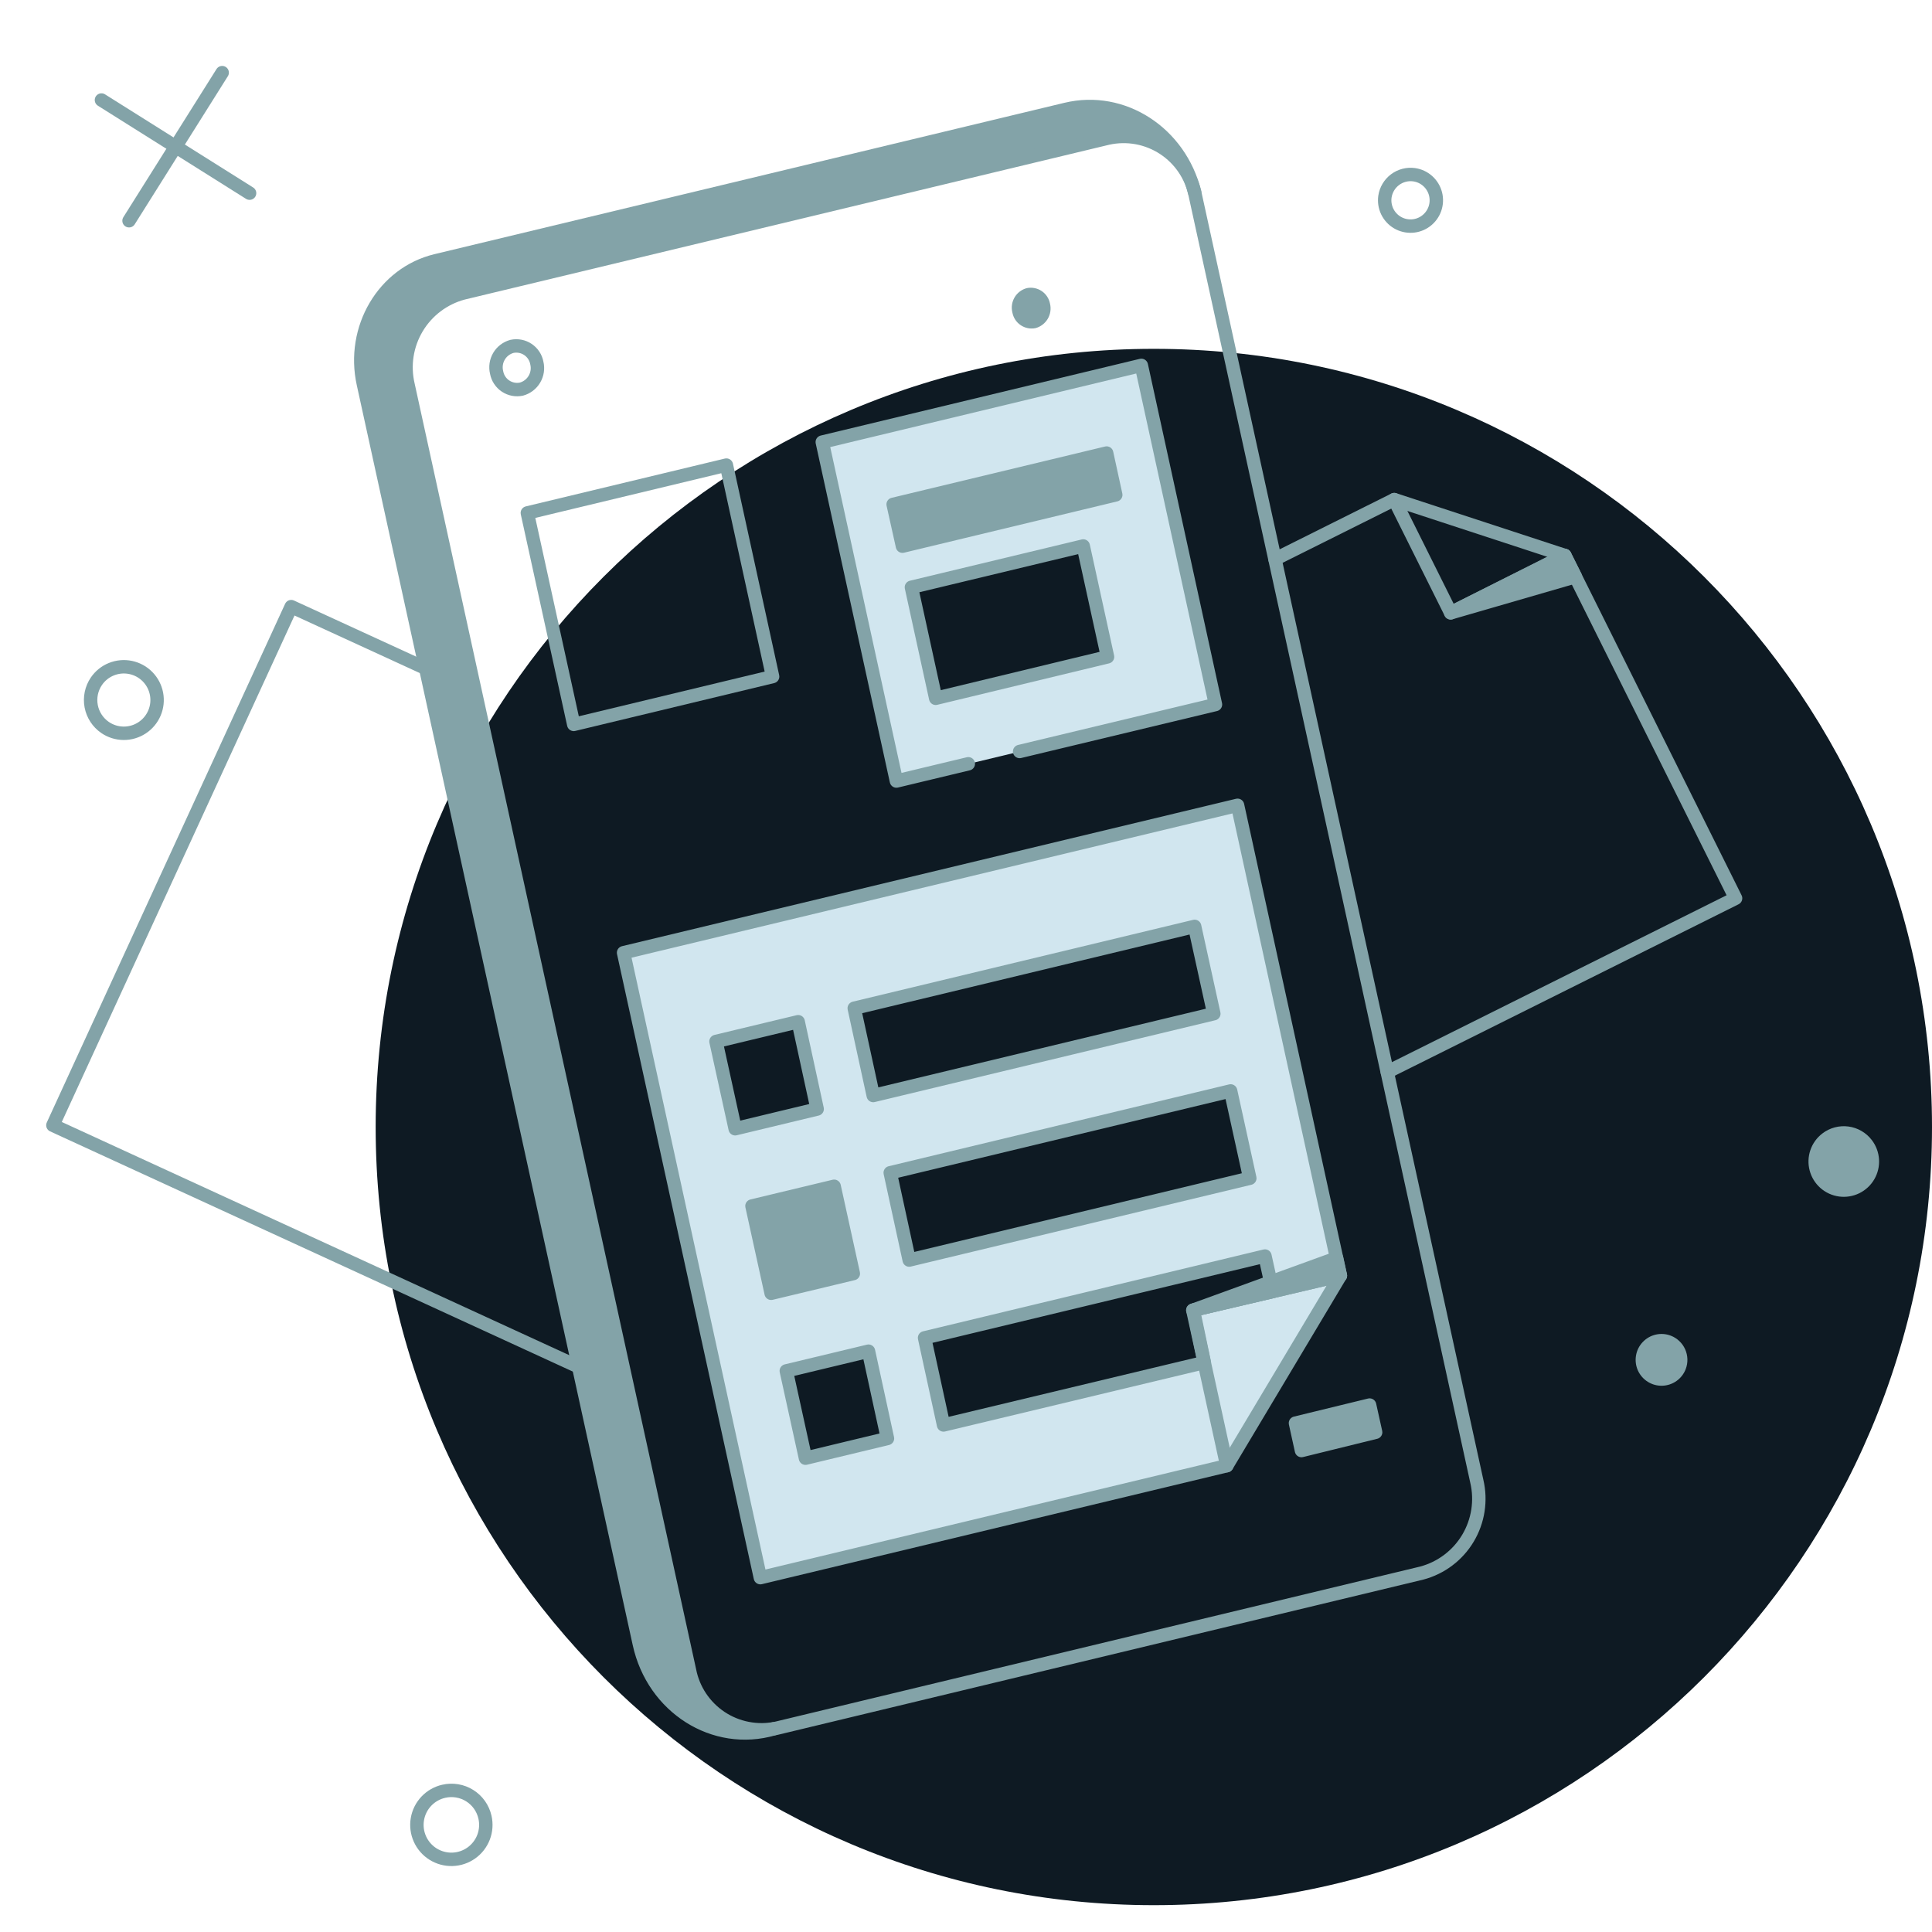
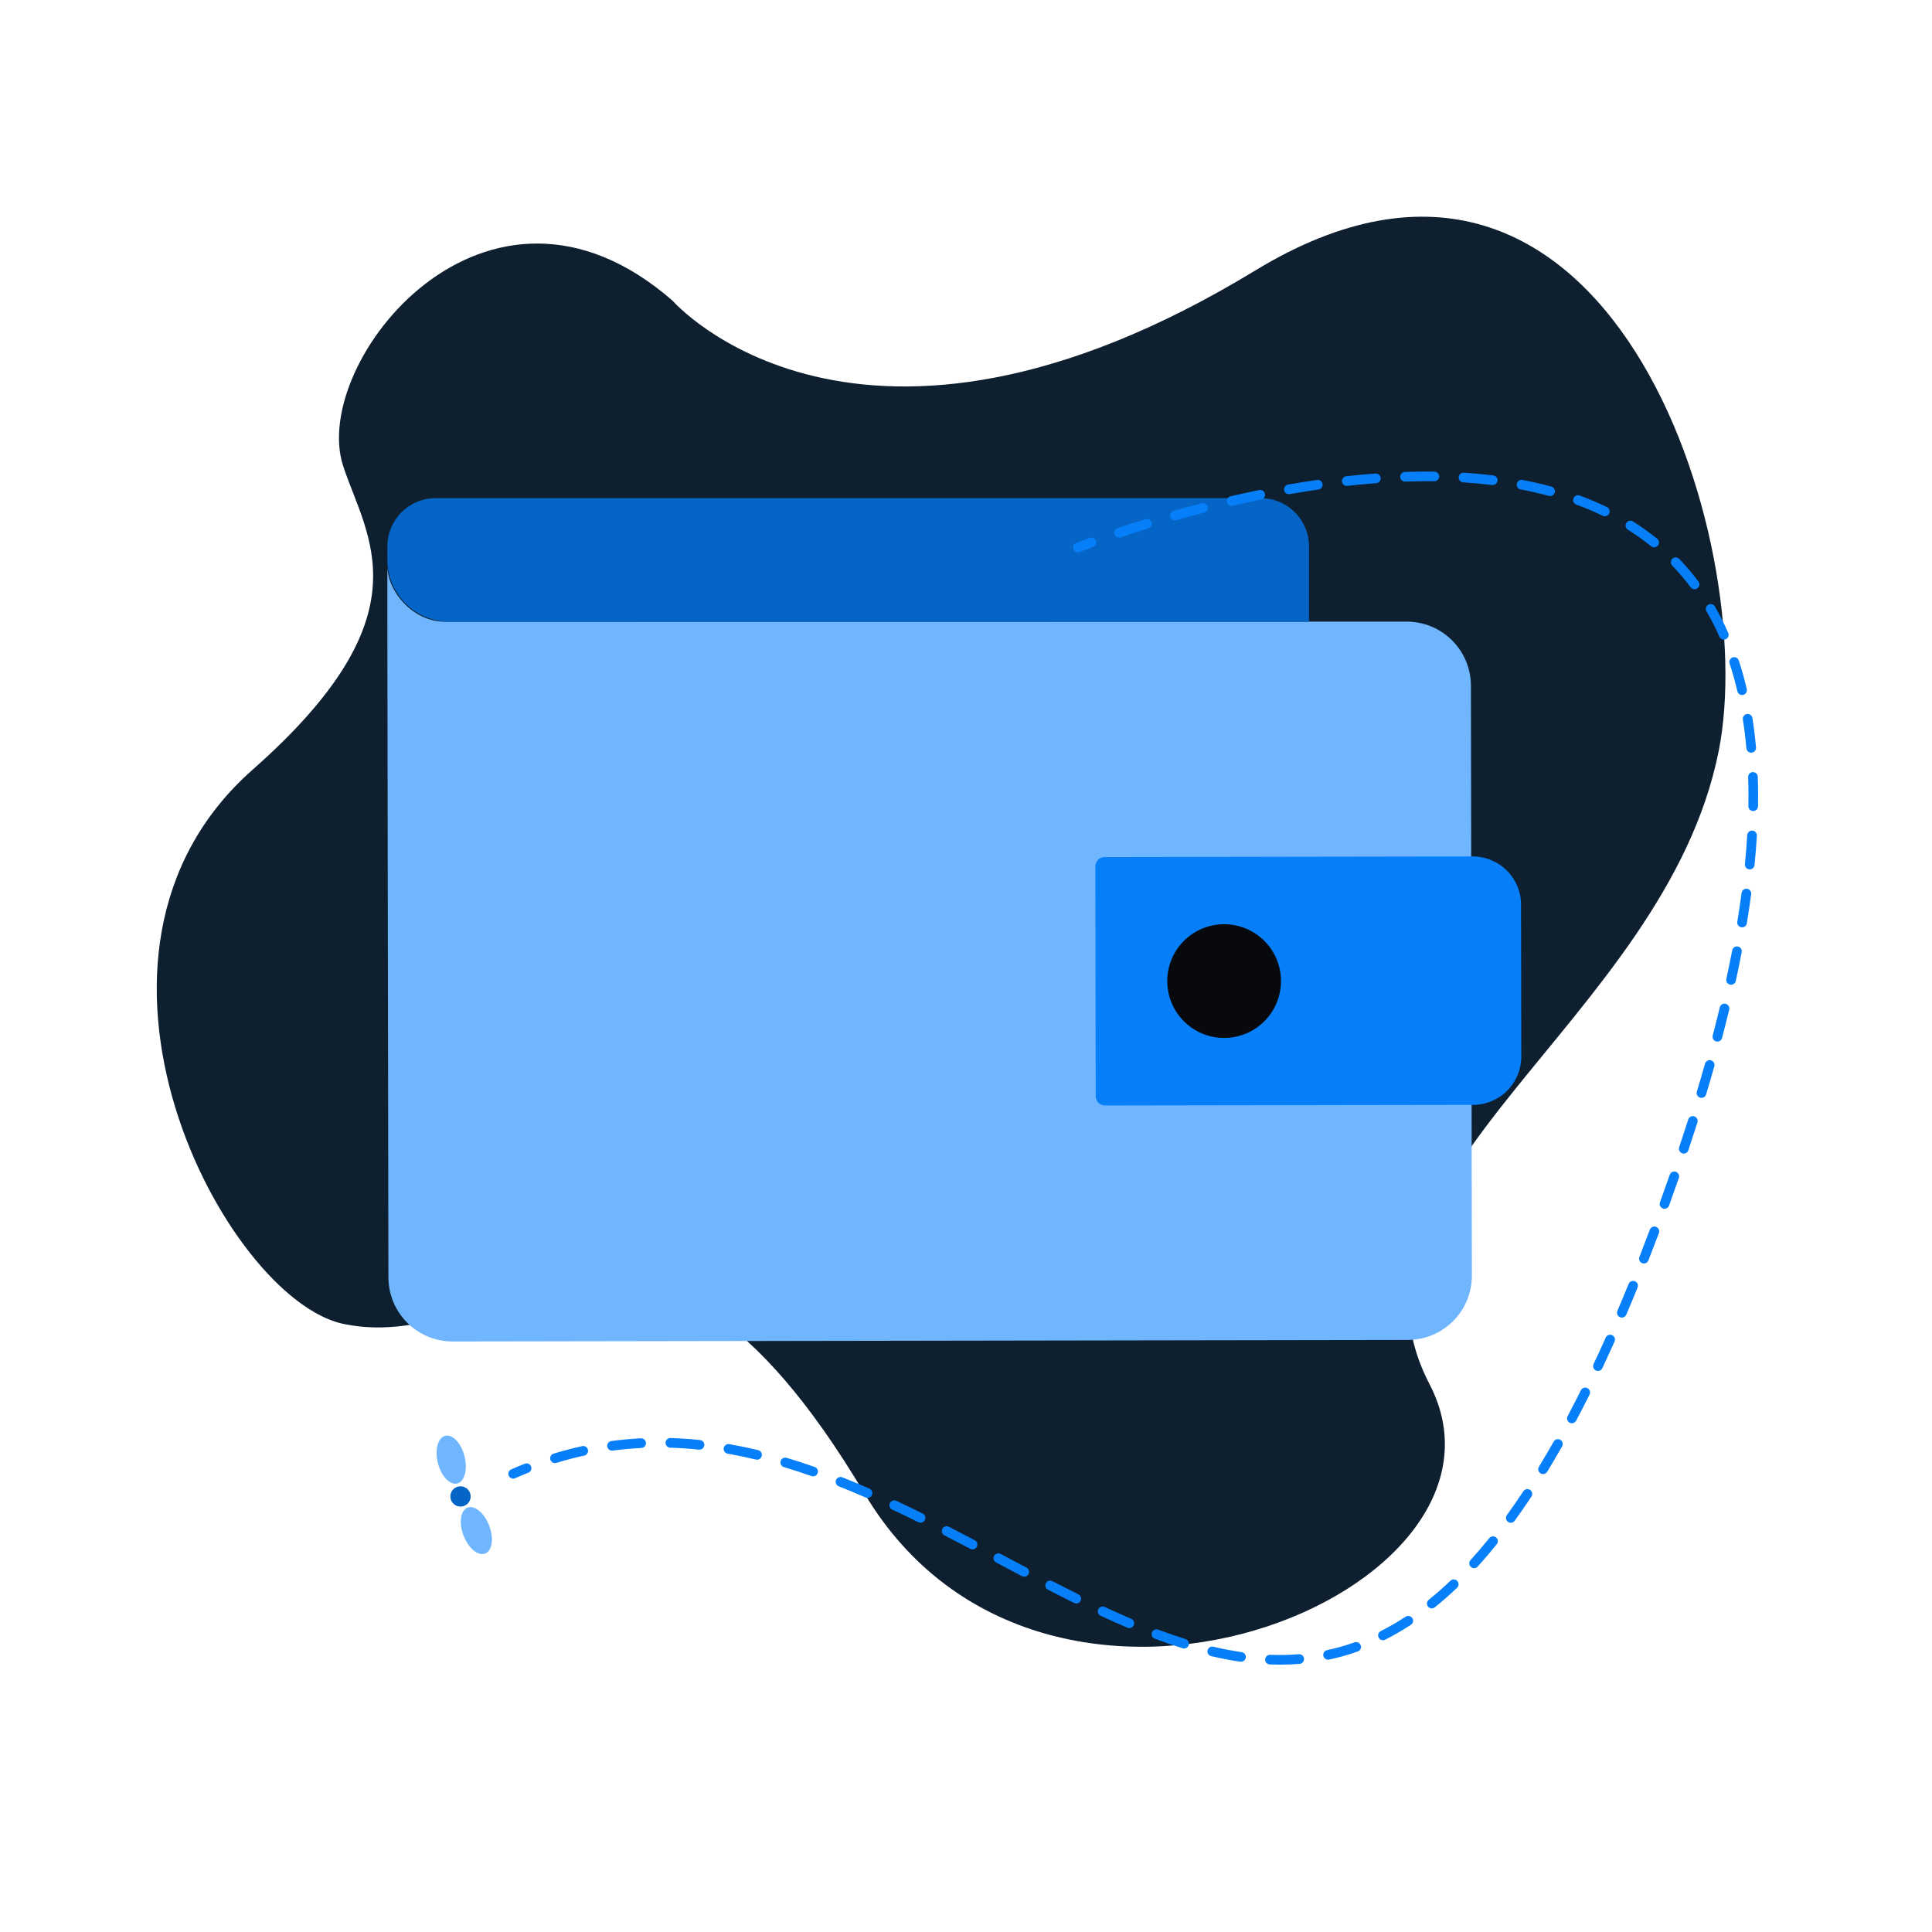
<svg xmlns="http://www.w3.org/2000/svg" width="144" height="144" viewBox="0 0 144 144" fill="none">
-   <circle cx="86" cy="84" r="58" fill="#0E1A23" />
-   <path d="M85.068 27.233L61.288 32.95L66.814 58.227L90.594 52.51L85.068 27.233ZM69.741 52.047L67.93 43.785L80.739 40.708L82.549 48.971L69.741 52.047Z" fill="#D1E6EF" />
-   <path d="M92.241 60.023L46.492 71.022L56.688 117.601L91.451 109.244L99.905 95.074L92.241 60.023ZM89.042 69.05L90.475 75.557L65.089 81.655L63.657 75.149L89.042 69.05ZM54.795 84.13L53.366 77.624L59.492 76.155L60.921 82.662L54.795 84.13ZM60.036 108.686L58.603 102.179L64.729 100.709L66.158 107.216L60.036 108.686ZM66.353 87.409L91.737 81.313L93.167 87.82L67.767 93.918L66.353 87.409ZM89.764 101.551L70.341 106.22L68.908 99.713L94.293 93.615L94.879 96.256L88.958 97.644L89.764 101.551Z" fill="#D1E6EF" />
-   <path d="M79.446 8.15L32.486 19.433C28.593 20.373 26.17 24.47 27.082 28.608L47.649 122.501C48.009 124.342 48.986 126.005 50.419 127.215C51.851 128.425 53.654 129.111 55.529 129.157C56.317 129.148 57.1 129.034 57.857 128.817C57.149 128.963 56.419 128.966 55.709 128.827C55 128.689 54.325 128.411 53.724 128.009C53.122 127.608 52.606 127.091 52.206 126.489C51.806 125.887 51.529 125.212 51.391 124.502L30.417 28.689C30.073 27.239 30.309 25.712 31.074 24.434C31.839 23.155 33.073 22.225 34.514 21.843L82.563 10.3C83.958 9.985 85.421 10.233 86.634 10.99C87.847 11.747 88.712 12.951 89.043 14.343C87.94 9.892 83.693 7.129 79.446 8.15Z" fill="#83A3A8" />
-   <path d="M124.528 99.552C124.171 99.416 123.782 99.389 123.411 99.474C123.038 99.559 122.7 99.753 122.438 100.031C122.175 100.308 122.001 100.657 121.938 101.034C121.875 101.41 121.923 101.797 122.079 102.145C122.236 102.493 122.491 102.787 122.815 102.99C123.138 103.193 123.514 103.296 123.896 103.284C124.277 103.274 124.647 103.15 124.959 102.929C125.27 102.708 125.508 102.4 125.644 102.043C125.826 101.564 125.81 101.034 125.601 100.567C125.391 100.1 125.006 99.735 124.528 99.552Z" fill="#83A3A8" />
-   <path d="M135.826 84.484C135.412 84.801 135.102 85.232 134.934 85.725C134.766 86.217 134.748 86.749 134.883 87.251C135.017 87.754 135.297 88.206 135.687 88.549C136.078 88.893 136.563 89.113 137.079 89.182C137.594 89.25 138.119 89.164 138.586 88.935C139.053 88.705 139.441 88.343 139.702 87.892C139.963 87.441 140.085 86.924 140.051 86.405C140.017 85.885 139.831 85.387 139.514 84.974C139.304 84.699 139.043 84.468 138.743 84.295C138.445 84.121 138.114 84.009 137.771 83.963C137.429 83.918 137.081 83.94 136.747 84.03C136.413 84.119 136.1 84.273 135.826 84.484Z" fill="#83A3A8" />
-   <path d="M75.458 23.299C75.495 23.489 75.568 23.67 75.674 23.832C75.782 23.993 75.919 24.132 76.08 24.239C76.241 24.347 76.422 24.422 76.612 24.459C76.802 24.496 76.997 24.495 77.187 24.456C77.568 24.351 77.893 24.102 78.094 23.762C78.294 23.421 78.355 23.016 78.261 22.632C78.225 22.442 78.151 22.261 78.044 22.1C77.938 21.938 77.8 21.8 77.639 21.692C77.478 21.585 77.297 21.51 77.107 21.473C76.917 21.435 76.723 21.436 76.533 21.475C76.15 21.576 75.821 21.825 75.62 22.166C75.419 22.508 75.361 22.915 75.458 23.299Z" fill="#83A3A8" />
-   <path d="M83.162 36.884L67.264 40.709L66.57 37.592L82.482 33.767L83.162 36.884Z" fill="#83A3A8" />
-   <path d="M63.602 94.924L57.477 96.394L56.047 89.888L62.173 88.418L63.602 94.924Z" fill="#83A3A8" />
-   <path d="M102.532 106.753L97.005 108.114L96.556 106.072L102.082 104.725L102.532 106.753Z" fill="#83A3A8" />
-   <path d="M88.906 97.66L99.619 93.767L99.904 95.074L88.906 97.66Z" fill="#83A3A8" />
-   <path d="M108.126 45.677L117.423 42.982L116.633 41.403L108.126 45.677Z" fill="#83A3A8" />
-   <path d="M36.147 135.446C36.26 135.941 36.223 136.459 36.042 136.934C35.861 137.408 35.542 137.819 35.128 138.112C34.714 138.406 34.221 138.57 33.713 138.584C33.206 138.598 32.705 138.461 32.275 138.191C31.845 137.92 31.504 137.528 31.297 137.065C31.09 136.601 31.024 136.086 31.11 135.586C31.195 135.085 31.427 134.62 31.776 134.251C32.125 133.882 32.576 133.625 33.071 133.512C33.4 133.435 33.741 133.425 34.074 133.481C34.407 133.537 34.726 133.658 35.012 133.838C35.298 134.018 35.545 134.252 35.74 134.528C35.935 134.805 36.073 135.116 36.147 135.446Z" stroke="#83A3A8" stroke-linecap="round" stroke-linejoin="round" />
-   <path d="M43.279 101.948L3.942 83.871L21.705 45.214L31.723 49.815" stroke="#83A3A8" stroke-linecap="round" stroke-linejoin="round" />
-   <path d="M95.031 41.675L103.92 37.237L116.633 41.403L129.36 66.952L103.402 79.897" stroke="#83A3A8" stroke-linecap="round" stroke-linejoin="round" />
-   <path d="M103.92 37.237L108.126 45.676L116.633 41.403" stroke="#83A3A8" stroke-linecap="round" stroke-linejoin="round" />
-   <path d="M7.835 54.225C8.24 54.501 8.718 54.65 9.208 54.655C9.699 54.659 10.179 54.518 10.589 54.249C10.999 53.98 11.32 53.596 11.512 53.145C11.704 52.694 11.757 52.196 11.666 51.714C11.574 51.232 11.342 50.788 10.999 50.439C10.655 50.089 10.215 49.849 9.735 49.749C9.255 49.649 8.757 49.694 8.302 49.878C7.847 50.061 7.458 50.376 7.182 50.781C6.813 51.325 6.675 51.992 6.797 52.638C6.92 53.283 7.293 53.854 7.835 54.225Z" stroke="#83A3A8" stroke-linecap="round" stroke-linejoin="round" />
-   <path d="M103.225 14.656C103.172 15.033 103.23 15.417 103.395 15.761C103.56 16.104 103.823 16.391 104.15 16.585C104.478 16.779 104.856 16.871 105.236 16.85C105.616 16.83 105.981 16.697 106.286 16.468C106.59 16.24 106.82 15.926 106.947 15.567C107.073 15.208 107.09 14.819 106.996 14.45C106.901 14.082 106.699 13.749 106.416 13.495C106.133 13.241 105.78 13.076 105.403 13.023C104.898 12.953 104.386 13.085 103.978 13.391C103.571 13.697 103.3 14.152 103.225 14.656Z" stroke="#83A3A8" stroke-linecap="round" stroke-linejoin="round" />
-   <path d="M57.858 128.817C57.149 128.963 56.419 128.966 55.71 128.827C55 128.689 54.325 128.411 53.724 128.01C53.123 127.608 52.607 127.091 52.206 126.49C51.806 125.888 51.529 125.212 51.392 124.502L30.416 28.69C30.076 27.24 30.313 25.714 31.078 24.436C31.843 23.158 33.075 22.228 34.514 21.843L82.563 10.3C83.275 10.142 84.01 10.127 84.728 10.258C85.445 10.389 86.127 10.662 86.737 11.062C87.346 11.462 87.869 11.98 88.274 12.586C88.68 13.191 88.959 13.872 89.097 14.588L110.072 110.399C110.413 111.849 110.175 113.375 109.411 114.653C108.646 115.931 107.414 116.861 105.975 117.246L57.858 128.817Z" stroke="#83A3A8" stroke-linecap="round" stroke-linejoin="round" />
-   <path d="M89.043 14.343C87.94 9.892 83.693 7.129 79.446 8.15L32.486 19.433C28.593 20.373 26.17 24.47 27.082 28.608L47.649 122.515C48.685 127.258 53.23 130.146 57.662 128.857" stroke="#83A3A8" stroke-linecap="round" stroke-linejoin="round" />
-   <path d="M40.012 27.056C40.111 27.466 40.047 27.898 39.833 28.261C39.62 28.624 39.273 28.89 38.866 29.002C38.663 29.046 38.453 29.048 38.249 29.009C38.045 28.969 37.852 28.89 37.679 28.774C37.506 28.659 37.359 28.51 37.245 28.336C37.13 28.163 37.053 27.968 37.015 27.764C36.914 27.354 36.977 26.921 37.191 26.557C37.405 26.193 37.754 25.927 38.161 25.817C38.364 25.774 38.574 25.773 38.778 25.812C38.981 25.851 39.175 25.931 39.348 26.047C39.52 26.162 39.668 26.311 39.782 26.484C39.896 26.657 39.975 26.852 40.012 27.056Z" stroke="#83A3A8" stroke-linecap="round" stroke-linejoin="round" />
-   <path d="M75.997 56.011L90.594 52.51L85.068 27.233L61.288 32.95L66.814 58.213L72.172 56.928" stroke="#83A3A8" stroke-linecap="round" stroke-linejoin="round" />
-   <path d="M57.586 50.427L42.762 53.993L39.305 38.231L54.141 34.665L57.586 50.427Z" stroke="#83A3A8" stroke-linecap="round" stroke-linejoin="round" />
-   <path d="M56.673 117.588L91.438 109.244L99.904 95.074L92.241 60.023L46.478 71.009L56.673 117.588Z" stroke="#83A3A8" stroke-linecap="round" stroke-linejoin="round" />
-   <path d="M99.904 95.074L88.906 97.66L91.438 109.243" stroke="#83A3A8" stroke-linecap="round" stroke-linejoin="round" />
-   <path d="M83.162 36.884L67.264 40.709L66.57 37.592L82.482 33.767L83.162 36.884Z" stroke="#83A3A8" stroke-linecap="round" stroke-linejoin="round" />
-   <path d="M63.602 94.924L57.477 96.394L56.047 89.888L62.173 88.418L63.602 94.924Z" stroke="#83A3A8" stroke-linecap="round" stroke-linejoin="round" />
-   <path d="M102.532 106.753L97.005 108.114L96.556 106.072L102.082 104.725L102.532 106.753Z" stroke="#83A3A8" stroke-linecap="round" stroke-linejoin="round" />
-   <path d="M16.56 5.414L9.618 16.453" stroke="#83A3A8" stroke-linecap="round" stroke-linejoin="round" />
-   <path d="M18.602 14.397L7.562 7.455" stroke="#83A3A8" stroke-linecap="round" stroke-linejoin="round" />
-   <path d="M88.906 97.66L99.619 93.767L99.904 95.074L88.906 97.66Z" stroke="#83A3A8" stroke-linecap="round" stroke-linejoin="round" />
-   <path d="M108.126 45.677L117.423 42.982L116.633 41.403L108.126 45.677Z" stroke="#83A3A8" stroke-linecap="round" stroke-linejoin="round" />
-   <path d="M54.795 84.13L53.366 77.624L59.492 76.153L60.907 82.66L54.795 84.13Z" stroke="#83A3A8" stroke-linecap="round" stroke-linejoin="round" />
-   <path d="M60.035 108.685L58.606 102.179L64.732 100.709L66.147 107.215L60.035 108.685Z" stroke="#83A3A8" stroke-linecap="round" stroke-linejoin="round" />
-   <path d="M89.042 69.048L90.472 75.555L65.086 81.653L63.67 75.147L89.042 69.048Z" stroke="#83A3A8" stroke-linecap="round" stroke-linejoin="round" />
-   <path d="M66.352 87.41L91.724 81.312L93.153 87.819L67.767 93.917L66.352 87.41Z" stroke="#83A3A8" stroke-linecap="round" stroke-linejoin="round" />
-   <path d="M89.764 101.553L70.326 106.208L68.911 99.716L94.283 93.618L94.868 96.258L88.947 97.647L89.764 101.553Z" stroke="#83A3A8" stroke-linecap="round" stroke-linejoin="round" />
-   <path d="M69.741 52.047L67.931 43.771L80.739 40.695L82.549 48.957L69.741 52.047Z" stroke="#83A3A8" stroke-linecap="round" stroke-linejoin="round" />
+   <path d="M50.124 22.407C50.124 22.407 63.904 38.204 93.57 20.155C119.917 4.126 131.205 40.371 128.104 55.965C124.088 76.166 98.504 87.693 106.552 103.175C114.6 118.658 77.87 133.858 64.441 111.332C47.735 83.311 37.922 101.232 25.618 98.682C16.788 96.852 3.205 71.153 18.831 57.366C31.98 45.765 27.307 40.041 25.572 34.715C23.071 27.034 36.256 10.323 50.124 22.407Z" fill="#0E2030" />
+   <path d="M33.741 99.987L104.93 99.871C105.558 99.87 106.18 99.746 106.76 99.504C107.34 99.263 107.866 98.91 108.31 98.465C108.753 98.02 109.105 97.492 109.344 96.912C109.583 96.331 109.706 95.709 109.705 95.081L109.634 51.107C109.633 50.479 109.508 49.857 109.267 49.277C109.026 48.697 108.673 48.171 108.228 47.727C107.783 47.284 107.255 46.933 106.675 46.693C106.094 46.454 105.472 46.331 104.844 46.332L33.178 46.341C30.736 46.341 28.784 44.005 28.871 42.002V46.455L28.95 95.211C28.951 95.839 29.076 96.461 29.317 97.041C29.558 97.621 29.911 98.148 30.356 98.591C30.801 99.034 31.329 99.386 31.91 99.625C32.49 99.865 33.112 99.987 33.741 99.987V99.987Z" fill="#6FB6FF" />
+   <path d="M82.329 63.88L109.764 63.835C110.718 63.834 111.635 64.212 112.311 64.885C112.987 65.559 113.368 66.475 113.369 67.429L113.388 78.745C113.389 79.7 113.012 80.616 112.338 81.292C111.664 81.969 110.748 82.349 109.794 82.351L82.359 82.395C82.176 82.396 82.001 82.323 81.871 82.194C81.742 82.065 81.669 81.89 81.669 81.708L81.641 64.57C81.641 64.387 81.713 64.212 81.842 64.082C81.971 63.953 82.146 63.88 82.329 63.88V63.88Z" fill="#067FF9" />
+   <path d="M91.238 77.363C93.579 77.363 95.477 75.465 95.477 73.124C95.477 70.783 93.579 68.886 91.238 68.886C88.897 68.886 87 70.783 87 73.124C87 75.465 88.897 77.363 91.238 77.363Z" fill="#08090D" />
+   <path d="M32.471 37.128H93.965C94.92 37.128 95.836 37.508 96.511 38.183C97.186 38.858 97.565 39.774 97.565 40.728V46.342H33.498C32.271 46.342 31.094 45.855 30.227 44.987C29.359 44.119 28.872 42.942 28.872 41.715V40.728C28.872 39.774 29.251 38.858 29.926 38.183C30.601 37.508 31.517 37.128 32.471 37.128V37.128Z" fill="#0565C7" />
+   <path d="M80.34 41.174C80.256 41.174 80.175 41.145 80.11 41.092C80.046 41.038 80.002 40.965 79.986 40.882C79.97 40.8 79.983 40.715 80.023 40.642C80.063 40.568 80.127 40.511 80.205 40.48C80.219 40.474 80.574 40.331 81.224 40.092C81.314 40.059 81.413 40.063 81.5 40.103C81.586 40.143 81.653 40.216 81.686 40.306C81.719 40.395 81.715 40.494 81.675 40.581C81.635 40.667 81.562 40.735 81.473 40.768C80.833 41.003 80.478 41.146 80.474 41.148C80.431 41.165 80.386 41.174 80.34 41.174Z" fill="#067FF9" />
+   <path d="M95.406 124.074C95.155 124.074 94.899 124.069 94.645 124.059C94.598 124.057 94.551 124.046 94.508 124.027C94.465 124.007 94.426 123.979 94.394 123.944C94.361 123.909 94.336 123.869 94.32 123.824C94.303 123.78 94.295 123.732 94.297 123.685C94.299 123.637 94.31 123.591 94.33 123.548C94.35 123.505 94.379 123.466 94.414 123.434C94.449 123.402 94.49 123.377 94.534 123.361C94.579 123.344 94.626 123.337 94.674 123.339C95.385 123.368 96.097 123.354 96.806 123.298C96.854 123.294 96.901 123.3 96.946 123.315C96.991 123.329 97.033 123.352 97.069 123.383C97.105 123.414 97.134 123.451 97.156 123.493C97.177 123.535 97.19 123.581 97.194 123.628C97.198 123.675 97.192 123.723 97.178 123.768C97.163 123.813 97.14 123.854 97.109 123.89C97.079 123.926 97.041 123.956 96.999 123.978C96.957 123.999 96.911 124.012 96.864 124.016C96.387 124.054 95.896 124.074 95.406 124.074ZM92.494 123.857C92.477 123.857 92.459 123.856 92.442 123.853C91.74 123.751 91.01 123.612 90.273 123.438C90.18 123.416 90.1 123.358 90.05 123.277C89.999 123.196 89.984 123.098 90.005 123.005C90.027 122.912 90.085 122.832 90.166 122.781C90.248 122.731 90.346 122.715 90.439 122.737C91.155 122.906 91.864 123.042 92.545 123.14C92.635 123.153 92.717 123.2 92.775 123.271C92.832 123.342 92.86 123.432 92.853 123.522C92.847 123.613 92.806 123.698 92.74 123.76C92.673 123.822 92.585 123.857 92.494 123.857V123.857ZM98.987 123.704C98.899 123.704 98.813 123.671 98.747 123.611C98.68 123.552 98.639 123.47 98.629 123.381C98.62 123.293 98.644 123.204 98.696 123.132C98.749 123.06 98.826 123.01 98.913 122.992C99.607 122.843 100.291 122.649 100.96 122.411C101.05 122.379 101.149 122.384 101.235 122.425C101.321 122.466 101.388 122.54 101.42 122.63C101.452 122.72 101.446 122.819 101.405 122.905C101.364 122.991 101.291 123.058 101.201 123.09C100.502 123.338 99.788 123.541 99.063 123.696C99.038 123.701 99.013 123.704 98.987 123.704V123.704ZM88.256 122.87C88.22 122.87 88.183 122.865 88.149 122.854C87.48 122.645 86.781 122.404 86.07 122.137C85.98 122.104 85.908 122.036 85.868 121.949C85.829 121.862 85.826 121.763 85.859 121.674C85.893 121.584 85.96 121.512 86.047 121.472C86.134 121.433 86.233 121.43 86.323 121.463C87.021 121.725 87.707 121.962 88.363 122.167C88.445 122.192 88.516 122.246 88.561 122.319C88.607 122.392 88.625 122.479 88.612 122.564C88.599 122.65 88.556 122.727 88.491 122.783C88.425 122.839 88.342 122.87 88.256 122.87ZM103.079 122.253C102.998 122.253 102.919 122.226 102.856 122.176C102.792 122.126 102.747 122.055 102.729 121.977C102.71 121.898 102.718 121.815 102.752 121.741C102.786 121.668 102.844 121.608 102.917 121.572C103.552 121.25 104.169 120.893 104.764 120.502C104.803 120.475 104.848 120.457 104.894 120.448C104.941 120.439 104.989 120.439 105.035 120.448C105.082 120.458 105.126 120.476 105.166 120.503C105.205 120.53 105.239 120.564 105.265 120.604C105.291 120.644 105.309 120.688 105.318 120.735C105.326 120.782 105.326 120.83 105.316 120.876C105.306 120.923 105.287 120.967 105.26 121.006C105.233 121.045 105.198 121.078 105.158 121.104C104.541 121.51 103.9 121.881 103.241 122.214C103.191 122.24 103.135 122.253 103.079 122.253V122.253ZM84.174 121.348C84.125 121.348 84.077 121.339 84.032 121.32C83.397 121.049 82.723 120.748 82.031 120.425C81.988 120.406 81.949 120.378 81.917 120.343C81.884 120.308 81.859 120.267 81.842 120.223C81.826 120.178 81.818 120.13 81.82 120.083C81.822 120.035 81.834 119.989 81.854 119.946C81.874 119.902 81.902 119.864 81.937 119.832C81.973 119.8 82.014 119.775 82.058 119.759C82.103 119.743 82.151 119.736 82.198 119.738C82.246 119.74 82.293 119.752 82.335 119.773C83.02 120.092 83.686 120.389 84.315 120.657C84.391 120.69 84.454 120.748 84.492 120.821C84.531 120.895 84.543 120.979 84.526 121.06C84.51 121.142 84.466 121.215 84.401 121.267C84.337 121.32 84.257 121.348 84.174 121.348V121.348ZM106.718 119.88C106.644 119.88 106.571 119.856 106.51 119.813C106.449 119.77 106.403 119.71 106.379 119.639C106.354 119.569 106.351 119.493 106.372 119.421C106.392 119.35 106.434 119.286 106.492 119.239C107.031 118.805 107.573 118.328 108.103 117.822C108.172 117.756 108.264 117.72 108.36 117.722C108.455 117.724 108.546 117.764 108.612 117.833C108.678 117.903 108.713 117.995 108.711 118.09C108.709 118.186 108.669 118.277 108.6 118.342C108.056 118.862 107.498 119.352 106.944 119.8C106.88 119.852 106.8 119.88 106.718 119.88L106.718 119.88ZM80.219 119.513C80.163 119.513 80.109 119.5 80.059 119.476C79.452 119.175 78.814 118.852 78.109 118.488C78.067 118.467 78.029 118.437 77.999 118.401C77.968 118.365 77.945 118.323 77.931 118.278C77.916 118.233 77.911 118.186 77.915 118.139C77.919 118.091 77.932 118.046 77.954 118.004C77.975 117.962 78.005 117.924 78.041 117.894C78.077 117.863 78.119 117.84 78.164 117.826C78.209 117.811 78.257 117.806 78.304 117.81C78.351 117.814 78.397 117.827 78.439 117.848C79.14 118.21 79.775 118.531 80.379 118.831C80.452 118.867 80.51 118.926 80.545 119C80.579 119.073 80.588 119.156 80.57 119.235C80.551 119.314 80.506 119.385 80.443 119.435C80.379 119.486 80.3 119.513 80.219 119.513V119.513ZM76.341 117.52C76.282 117.52 76.225 117.505 76.173 117.478C75.573 117.162 74.972 116.844 74.367 116.522L74.245 116.458C74.203 116.436 74.165 116.406 74.135 116.369C74.104 116.333 74.081 116.291 74.067 116.245C74.052 116.2 74.047 116.152 74.052 116.105C74.056 116.057 74.07 116.011 74.092 115.969C74.115 115.927 74.145 115.89 74.182 115.86C74.219 115.829 74.261 115.807 74.306 115.793C74.352 115.779 74.4 115.775 74.447 115.78C74.495 115.785 74.54 115.799 74.582 115.822L74.705 115.886C75.308 116.207 75.91 116.525 76.509 116.841C76.58 116.879 76.636 116.939 76.669 117.012C76.702 117.086 76.71 117.168 76.69 117.246C76.671 117.324 76.626 117.394 76.563 117.443C76.499 117.493 76.421 117.52 76.341 117.52L76.341 117.52ZM109.869 116.883C109.8 116.883 109.731 116.863 109.673 116.825C109.614 116.787 109.568 116.732 109.54 116.669C109.512 116.605 109.503 116.534 109.514 116.465C109.525 116.396 109.556 116.332 109.603 116.281C110.07 115.766 110.542 115.215 111.003 114.642C111.063 114.569 111.15 114.523 111.244 114.513C111.338 114.503 111.433 114.531 111.507 114.591C111.58 114.65 111.628 114.736 111.638 114.831C111.649 114.925 111.622 115.019 111.564 115.094C111.093 115.678 110.613 116.24 110.136 116.765C110.102 116.802 110.061 116.832 110.015 116.852C109.969 116.873 109.919 116.883 109.869 116.883V116.883ZM72.489 115.482C72.43 115.482 72.373 115.468 72.321 115.44C71.609 115.066 70.977 114.737 70.392 114.436C70.307 114.392 70.243 114.317 70.213 114.226C70.184 114.135 70.192 114.036 70.236 113.951C70.28 113.866 70.355 113.802 70.446 113.773C70.537 113.744 70.636 113.752 70.721 113.795C71.308 114.097 71.942 114.427 72.656 114.803C72.728 114.84 72.784 114.901 72.817 114.974C72.85 115.047 72.858 115.13 72.838 115.208C72.819 115.286 72.774 115.356 72.711 115.405C72.647 115.455 72.569 115.482 72.489 115.482L72.489 115.482ZM112.604 113.498C112.538 113.498 112.473 113.479 112.416 113.445C112.36 113.41 112.314 113.36 112.284 113.301C112.254 113.242 112.24 113.176 112.246 113.11C112.251 113.044 112.274 112.98 112.313 112.926C112.723 112.36 113.137 111.762 113.543 111.149C113.596 111.069 113.678 111.014 113.772 110.995C113.865 110.976 113.963 110.995 114.042 111.047C114.122 111.1 114.177 111.182 114.196 111.276C114.215 111.369 114.196 111.466 114.144 111.546C113.732 112.168 113.312 112.775 112.896 113.349C112.863 113.395 112.819 113.433 112.768 113.459C112.717 113.485 112.661 113.498 112.604 113.498V113.498ZM68.611 113.493C68.555 113.493 68.501 113.48 68.451 113.456C67.765 113.116 67.125 112.807 66.494 112.511C66.409 112.47 66.343 112.396 66.311 112.307C66.28 112.218 66.285 112.12 66.325 112.034C66.365 111.948 66.438 111.882 66.526 111.849C66.615 111.816 66.713 111.82 66.8 111.859C67.435 112.157 68.08 112.469 68.771 112.811C68.843 112.847 68.902 112.906 68.936 112.98C68.971 113.053 68.98 113.136 68.961 113.215C68.943 113.294 68.898 113.365 68.834 113.415C68.771 113.466 68.692 113.493 68.611 113.493V113.493ZM64.66 111.644C64.61 111.644 64.561 111.634 64.516 111.614C63.834 111.317 63.16 111.035 62.513 110.779C62.469 110.761 62.429 110.735 62.395 110.702C62.362 110.669 62.334 110.63 62.316 110.587C62.297 110.543 62.287 110.497 62.286 110.449C62.286 110.402 62.294 110.355 62.312 110.311C62.329 110.267 62.355 110.227 62.388 110.193C62.421 110.159 62.46 110.132 62.504 110.113C62.547 110.095 62.594 110.085 62.641 110.084C62.688 110.083 62.735 110.092 62.779 110.109C63.433 110.369 64.115 110.653 64.804 110.954C64.88 110.987 64.942 111.046 64.98 111.119C65.018 111.193 65.029 111.277 65.012 111.358C64.996 111.439 64.951 111.512 64.887 111.564C64.823 111.616 64.743 111.644 64.66 111.644V111.644ZM60.603 110.039C60.563 110.039 60.522 110.032 60.484 110.018C59.789 109.774 59.097 109.549 58.426 109.349C58.381 109.335 58.339 109.313 58.302 109.283C58.265 109.253 58.235 109.216 58.212 109.175C58.19 109.133 58.176 109.088 58.171 109.041C58.166 108.994 58.171 108.946 58.184 108.901C58.198 108.855 58.22 108.813 58.25 108.777C58.28 108.74 58.316 108.71 58.358 108.687C58.4 108.665 58.445 108.651 58.492 108.646C58.539 108.641 58.587 108.645 58.632 108.659C59.314 108.862 60.017 109.091 60.723 109.339C60.803 109.367 60.87 109.423 60.914 109.496C60.957 109.569 60.972 109.655 60.958 109.739C60.944 109.823 60.901 109.899 60.836 109.954C60.771 110.009 60.688 110.039 60.603 110.039V110.039ZM115.01 109.869C114.946 109.869 114.883 109.852 114.828 109.82C114.773 109.787 114.727 109.741 114.696 109.685C114.665 109.629 114.649 109.566 114.65 109.503C114.651 109.439 114.669 109.376 114.703 109.322C115.068 108.722 115.437 108.094 115.799 107.454C115.822 107.412 115.853 107.374 115.89 107.344C115.927 107.314 115.97 107.292 116.016 107.279C116.062 107.265 116.111 107.261 116.158 107.267C116.206 107.273 116.252 107.288 116.294 107.311C116.335 107.335 116.372 107.367 116.401 107.404C116.43 107.442 116.452 107.486 116.464 107.532C116.476 107.578 116.479 107.627 116.473 107.674C116.466 107.722 116.45 107.767 116.426 107.808C116.06 108.455 115.687 109.09 115.317 109.697C115.285 109.749 115.24 109.793 115.186 109.823C115.132 109.853 115.072 109.869 115.01 109.869V109.869ZM41.366 109.05C41.279 109.05 41.196 109.019 41.131 108.963C41.065 108.906 41.022 108.828 41.01 108.743C40.997 108.658 41.015 108.571 41.061 108.498C41.108 108.425 41.178 108.371 41.261 108.346C41.966 108.13 42.684 107.942 43.396 107.787C43.489 107.766 43.587 107.784 43.667 107.835C43.748 107.887 43.804 107.968 43.825 108.062C43.845 108.155 43.828 108.252 43.776 108.333C43.724 108.413 43.643 108.47 43.55 108.49C42.857 108.641 42.157 108.825 41.471 109.034C41.437 109.045 41.401 109.05 41.366 109.05V109.05ZM56.425 108.796C56.396 108.796 56.368 108.793 56.34 108.786C55.631 108.616 54.92 108.468 54.23 108.347C54.137 108.329 54.054 108.276 54.001 108.198C53.947 108.12 53.926 108.025 53.942 107.931C53.959 107.838 54.011 107.755 54.088 107.7C54.165 107.645 54.26 107.623 54.354 107.638C55.059 107.762 55.784 107.912 56.508 108.086C56.594 108.107 56.669 108.158 56.72 108.23C56.77 108.302 56.793 108.391 56.782 108.478C56.772 108.566 56.73 108.647 56.664 108.705C56.598 108.764 56.513 108.796 56.425 108.796V108.796ZM45.618 108.122C45.527 108.122 45.439 108.087 45.372 108.025C45.305 107.962 45.265 107.877 45.259 107.786C45.253 107.694 45.282 107.604 45.34 107.534C45.398 107.463 45.48 107.417 45.571 107.405C46.295 107.309 47.035 107.241 47.77 107.204C47.817 107.202 47.864 107.209 47.909 107.225C47.953 107.241 47.994 107.265 48.029 107.297C48.064 107.329 48.093 107.367 48.113 107.41C48.133 107.453 48.145 107.499 48.147 107.546C48.15 107.593 48.143 107.641 48.127 107.685C48.111 107.73 48.087 107.771 48.055 107.806C48.023 107.841 47.985 107.869 47.942 107.889C47.899 107.91 47.853 107.921 47.806 107.924C47.091 107.96 46.371 108.025 45.666 108.119C45.65 108.121 45.634 108.122 45.618 108.122V108.122ZM52.138 108.05C52.125 108.05 52.112 108.049 52.1 108.048C51.382 107.973 50.66 107.924 49.955 107.903C49.86 107.9 49.769 107.859 49.704 107.79C49.638 107.72 49.603 107.627 49.606 107.532C49.609 107.436 49.649 107.346 49.719 107.281C49.788 107.215 49.881 107.18 49.977 107.183C50.7 107.204 51.439 107.255 52.175 107.332C52.267 107.341 52.351 107.386 52.411 107.456C52.471 107.526 52.501 107.616 52.496 107.708C52.492 107.8 52.452 107.887 52.385 107.95C52.319 108.014 52.23 108.05 52.138 108.05L52.138 108.05ZM117.158 106.081C117.096 106.081 117.035 106.065 116.981 106.034C116.927 106.004 116.881 105.96 116.849 105.906C116.817 105.853 116.8 105.793 116.798 105.731C116.796 105.669 116.811 105.607 116.84 105.552C117.17 104.929 117.503 104.279 117.831 103.623C117.852 103.58 117.881 103.543 117.916 103.512C117.952 103.481 117.994 103.457 118.038 103.442C118.083 103.427 118.131 103.421 118.178 103.424C118.225 103.427 118.271 103.44 118.313 103.461C118.356 103.482 118.393 103.511 118.424 103.547C118.455 103.583 118.479 103.624 118.494 103.669C118.509 103.714 118.515 103.761 118.512 103.808C118.509 103.855 118.496 103.901 118.475 103.944C118.145 104.606 117.809 105.26 117.476 105.889C117.445 105.947 117.4 105.996 117.344 106.029C117.287 106.063 117.223 106.081 117.158 106.081V106.081ZM119.102 102.183C119.041 102.183 118.981 102.168 118.928 102.138C118.875 102.109 118.83 102.067 118.798 102.016C118.765 101.964 118.746 101.906 118.743 101.845C118.739 101.785 118.75 101.724 118.776 101.669C119.078 101.029 119.383 100.365 119.682 99.696C119.701 99.653 119.729 99.614 119.763 99.582C119.797 99.549 119.838 99.524 119.882 99.507C119.926 99.49 119.973 99.482 120.021 99.483C120.068 99.485 120.114 99.495 120.157 99.515C120.201 99.534 120.24 99.561 120.272 99.596C120.305 99.63 120.33 99.671 120.347 99.715C120.364 99.759 120.372 99.806 120.37 99.853C120.369 99.901 120.358 99.947 120.339 99.99C120.038 100.664 119.731 101.332 119.428 101.976C119.399 102.038 119.352 102.09 119.295 102.127C119.237 102.163 119.17 102.183 119.102 102.183L119.102 102.183ZM120.882 98.207C120.822 98.207 120.764 98.192 120.711 98.164C120.659 98.136 120.614 98.095 120.582 98.045C120.549 97.996 120.529 97.939 120.523 97.879C120.518 97.82 120.527 97.76 120.551 97.706C120.829 97.054 121.11 96.379 121.387 95.7C121.404 95.656 121.43 95.615 121.463 95.581C121.496 95.547 121.536 95.519 121.58 95.501C121.624 95.482 121.671 95.472 121.719 95.472C121.766 95.471 121.814 95.48 121.858 95.498C121.902 95.516 121.942 95.543 121.976 95.576C122.01 95.61 122.036 95.65 122.055 95.694C122.073 95.738 122.082 95.786 122.082 95.833C122.082 95.881 122.072 95.928 122.053 95.972C121.775 96.655 121.492 97.333 121.213 97.988C121.185 98.053 121.139 98.108 121.08 98.147C121.022 98.186 120.953 98.207 120.882 98.207L120.882 98.207ZM122.528 94.173C122.469 94.173 122.411 94.159 122.359 94.132C122.308 94.104 122.263 94.064 122.23 94.016C122.197 93.968 122.177 93.912 122.17 93.854C122.163 93.796 122.171 93.737 122.192 93.682C122.451 93.021 122.713 92.338 122.97 91.652C123.004 91.563 123.071 91.49 123.158 91.451C123.245 91.412 123.344 91.408 123.434 91.442C123.523 91.475 123.595 91.543 123.635 91.63C123.674 91.717 123.678 91.816 123.644 91.906C123.385 92.594 123.122 93.28 122.863 93.944C122.836 94.011 122.79 94.069 122.731 94.11C122.671 94.151 122.6 94.173 122.528 94.173L122.528 94.173ZM124.061 90.095C124.003 90.095 123.946 90.081 123.895 90.054C123.844 90.028 123.8 89.989 123.767 89.942C123.733 89.894 123.712 89.84 123.704 89.783C123.697 89.725 123.703 89.667 123.723 89.613C123.965 88.944 124.21 88.254 124.452 87.564C124.467 87.519 124.491 87.477 124.522 87.441C124.554 87.405 124.592 87.376 124.635 87.355C124.677 87.334 124.724 87.322 124.772 87.319C124.819 87.316 124.867 87.323 124.912 87.339C124.957 87.354 124.998 87.379 125.034 87.411C125.069 87.442 125.098 87.481 125.118 87.524C125.139 87.567 125.15 87.614 125.153 87.662C125.155 87.709 125.148 87.757 125.131 87.801C124.889 88.495 124.643 89.186 124.4 89.858C124.374 89.927 124.328 89.987 124.268 90.03C124.207 90.072 124.135 90.095 124.061 90.095L124.061 90.095ZM125.497 85.981C125.44 85.981 125.384 85.967 125.333 85.941C125.282 85.915 125.238 85.878 125.205 85.831C125.172 85.785 125.15 85.731 125.141 85.675C125.133 85.618 125.138 85.561 125.156 85.507C125.388 84.812 125.615 84.117 125.831 83.44C125.86 83.349 125.923 83.273 126.008 83.23C126.093 83.186 126.192 83.177 126.283 83.207C126.374 83.236 126.45 83.299 126.493 83.384C126.537 83.469 126.546 83.568 126.517 83.659C126.3 84.339 126.072 85.037 125.839 85.735C125.815 85.807 125.769 85.869 125.708 85.913C125.646 85.957 125.573 85.981 125.497 85.981L125.497 85.981ZM126.819 81.828C126.763 81.828 126.707 81.815 126.657 81.79C126.607 81.765 126.563 81.728 126.53 81.683C126.496 81.638 126.474 81.586 126.464 81.53C126.454 81.475 126.458 81.418 126.474 81.364C126.684 80.666 126.889 79.964 127.083 79.279C127.109 79.187 127.171 79.109 127.254 79.062C127.337 79.016 127.436 79.004 127.528 79.03C127.619 79.056 127.697 79.118 127.744 79.201C127.79 79.284 127.802 79.383 127.776 79.475C127.581 80.164 127.375 80.87 127.163 81.572C127.141 81.646 127.096 81.711 127.034 81.757C126.972 81.803 126.896 81.828 126.819 81.828L126.819 81.828ZM128.003 77.634C127.948 77.634 127.894 77.622 127.844 77.597C127.795 77.573 127.752 77.538 127.718 77.494C127.684 77.451 127.661 77.4 127.65 77.346C127.639 77.292 127.641 77.236 127.655 77.183C127.841 76.476 128.019 75.767 128.186 75.077C128.209 74.985 128.267 74.906 128.349 74.857C128.43 74.808 128.527 74.792 128.619 74.815C128.712 74.837 128.791 74.895 128.841 74.975C128.891 75.056 128.907 75.153 128.886 75.246C128.718 75.941 128.538 76.654 128.351 77.366C128.331 77.443 128.286 77.511 128.223 77.559C128.16 77.608 128.083 77.634 128.004 77.634L128.003 77.634ZM129.024 73.398C128.97 73.398 128.917 73.386 128.868 73.363C128.82 73.339 128.777 73.306 128.743 73.264C128.709 73.222 128.685 73.173 128.673 73.121C128.661 73.068 128.66 73.014 128.672 72.961C128.827 72.246 128.974 71.531 129.108 70.835C129.116 70.788 129.134 70.744 129.16 70.704C129.186 70.664 129.219 70.63 129.259 70.603C129.298 70.576 129.342 70.558 129.388 70.548C129.435 70.538 129.483 70.538 129.53 70.547C129.576 70.556 129.621 70.574 129.66 70.6C129.7 70.626 129.734 70.66 129.761 70.7C129.787 70.739 129.806 70.783 129.815 70.83C129.824 70.877 129.824 70.925 129.815 70.971C129.68 71.673 129.532 72.394 129.376 73.114C129.358 73.195 129.314 73.266 129.25 73.318C129.186 73.37 129.106 73.398 129.024 73.398V73.398ZM129.844 69.118C129.792 69.118 129.74 69.107 129.693 69.085C129.645 69.063 129.603 69.031 129.57 68.991C129.536 68.951 129.511 68.905 129.497 68.854C129.483 68.804 129.48 68.751 129.488 68.7C129.607 67.976 129.715 67.254 129.808 66.555C129.813 66.508 129.828 66.463 129.852 66.421C129.875 66.38 129.907 66.343 129.945 66.314C129.982 66.285 130.025 66.264 130.071 66.251C130.117 66.239 130.165 66.236 130.212 66.242C130.26 66.248 130.305 66.264 130.346 66.288C130.387 66.312 130.423 66.344 130.452 66.382C130.481 66.42 130.502 66.463 130.514 66.509C130.525 66.555 130.528 66.603 130.521 66.65C130.428 67.356 130.319 68.085 130.199 68.816C130.185 68.9 130.142 68.977 130.077 69.032C130.012 69.087 129.93 69.118 129.845 69.118H129.844ZM130.416 64.799C130.404 64.799 130.392 64.798 130.38 64.797C130.333 64.792 130.287 64.778 130.246 64.756C130.204 64.734 130.167 64.704 130.137 64.667C130.107 64.63 130.085 64.588 130.071 64.543C130.057 64.498 130.053 64.45 130.057 64.403C130.129 63.674 130.187 62.948 130.229 62.245C130.235 62.15 130.278 62.061 130.35 61.997C130.421 61.934 130.515 61.902 130.61 61.907C130.705 61.913 130.795 61.956 130.858 62.028C130.921 62.099 130.954 62.193 130.948 62.288C130.905 63 130.847 63.736 130.774 64.474C130.765 64.563 130.724 64.645 130.658 64.705C130.592 64.765 130.506 64.798 130.416 64.799H130.416ZM130.673 60.45H130.667C130.62 60.449 130.573 60.439 130.53 60.42C130.487 60.401 130.447 60.374 130.415 60.34C130.382 60.306 130.356 60.266 130.338 60.222C130.321 60.178 130.313 60.131 130.313 60.084C130.317 59.83 130.32 59.577 130.32 59.331C130.32 58.858 130.312 58.385 130.297 57.923C130.295 57.876 130.302 57.828 130.318 57.783C130.335 57.739 130.36 57.698 130.392 57.663C130.425 57.628 130.464 57.6 130.507 57.58C130.55 57.56 130.597 57.549 130.644 57.548C130.692 57.546 130.739 57.554 130.784 57.571C130.828 57.588 130.869 57.613 130.904 57.646C130.938 57.679 130.966 57.718 130.985 57.761C131.005 57.805 131.015 57.852 131.016 57.899C131.032 58.369 131.04 58.85 131.04 59.331C131.04 59.581 131.037 59.838 131.033 60.096C131.032 60.19 130.993 60.28 130.926 60.346C130.859 60.412 130.768 60.45 130.674 60.45L130.673 60.45ZM130.524 56.099C130.434 56.099 130.347 56.065 130.281 56.004C130.215 55.944 130.174 55.861 130.166 55.771C130.1 55.042 130.012 54.323 129.904 53.634C129.896 53.587 129.898 53.539 129.908 53.492C129.919 53.446 129.939 53.402 129.967 53.364C129.995 53.325 130.03 53.292 130.071 53.267C130.111 53.242 130.156 53.225 130.204 53.218C130.251 53.211 130.299 53.213 130.345 53.224C130.391 53.236 130.435 53.256 130.473 53.284C130.512 53.313 130.544 53.348 130.568 53.389C130.593 53.43 130.609 53.476 130.616 53.523C130.726 54.227 130.816 54.962 130.883 55.706C130.887 55.753 130.882 55.801 130.868 55.846C130.854 55.891 130.831 55.933 130.801 55.969C130.77 56.006 130.733 56.036 130.691 56.058C130.649 56.08 130.604 56.093 130.556 56.097C130.546 56.098 130.535 56.099 130.524 56.099L130.524 56.099ZM129.845 51.803C129.764 51.803 129.685 51.775 129.621 51.725C129.558 51.674 129.513 51.604 129.495 51.525C129.328 50.816 129.135 50.121 128.917 49.46C128.901 49.414 128.895 49.366 128.898 49.319C128.9 49.271 128.913 49.224 128.934 49.181C128.955 49.138 128.985 49.1 129.021 49.068C129.057 49.037 129.099 49.013 129.145 48.998C129.19 48.983 129.238 48.977 129.286 48.981C129.334 48.985 129.38 48.998 129.423 49.021C129.466 49.043 129.503 49.073 129.534 49.11C129.564 49.147 129.587 49.189 129.601 49.235C129.825 49.917 130.025 50.632 130.195 51.36C130.208 51.413 130.208 51.468 130.196 51.521C130.184 51.574 130.161 51.624 130.127 51.666C130.093 51.709 130.05 51.743 130.001 51.767C129.952 51.791 129.899 51.803 129.845 51.803H129.845ZM128.484 47.676C128.414 47.676 128.346 47.655 128.287 47.617C128.229 47.579 128.182 47.525 128.154 47.461C127.868 46.808 127.546 46.172 127.19 45.555C127.144 45.473 127.133 45.376 127.158 45.285C127.184 45.194 127.243 45.117 127.325 45.07C127.407 45.023 127.504 45.009 127.595 45.033C127.686 45.056 127.765 45.115 127.813 45.195C128.182 45.835 128.516 46.495 128.813 47.171C128.837 47.225 128.847 47.285 128.843 47.345C128.838 47.405 128.818 47.462 128.785 47.513C128.753 47.563 128.708 47.604 128.655 47.632C128.603 47.661 128.544 47.676 128.484 47.676V47.676ZM126.305 43.92C126.249 43.92 126.194 43.907 126.144 43.882C126.094 43.857 126.05 43.82 126.016 43.776C125.59 43.207 125.13 42.665 124.637 42.153C124.57 42.084 124.534 41.992 124.536 41.897C124.538 41.801 124.577 41.71 124.646 41.644C124.715 41.578 124.807 41.541 124.902 41.543C124.998 41.545 125.089 41.584 125.155 41.653C125.669 42.187 126.149 42.751 126.593 43.344C126.633 43.397 126.657 43.461 126.663 43.528C126.669 43.594 126.657 43.661 126.627 43.721C126.597 43.781 126.551 43.831 126.494 43.866C126.437 43.901 126.372 43.92 126.305 43.92L126.305 43.92ZM123.291 40.794C123.209 40.794 123.129 40.766 123.065 40.714C122.511 40.267 121.931 39.854 121.328 39.475C121.247 39.425 121.19 39.344 121.169 39.251C121.148 39.158 121.164 39.06 121.215 38.979C121.266 38.898 121.346 38.841 121.439 38.82C121.533 38.798 121.63 38.815 121.711 38.866C122.338 39.259 122.942 39.689 123.518 40.154C123.576 40.201 123.618 40.264 123.638 40.336C123.658 40.407 123.656 40.484 123.631 40.554C123.606 40.624 123.56 40.685 123.499 40.728C123.438 40.771 123.366 40.794 123.291 40.794V40.794ZM83.405 40.069C83.319 40.069 83.236 40.039 83.171 39.984C83.106 39.928 83.063 39.852 83.049 39.767C83.035 39.683 83.052 39.596 83.096 39.523C83.14 39.45 83.209 39.395 83.29 39.368C83.969 39.14 84.671 38.915 85.375 38.698C85.42 38.684 85.468 38.678 85.516 38.682C85.563 38.686 85.609 38.699 85.652 38.721C85.694 38.743 85.732 38.773 85.762 38.81C85.793 38.847 85.816 38.889 85.83 38.935C85.844 38.98 85.849 39.028 85.844 39.076C85.839 39.123 85.825 39.169 85.803 39.211C85.78 39.253 85.749 39.291 85.712 39.321C85.675 39.35 85.632 39.373 85.587 39.386C84.888 39.601 84.193 39.825 83.519 40.051C83.482 40.063 83.444 40.069 83.405 40.069V40.069ZM87.572 38.785C87.485 38.785 87.4 38.753 87.335 38.696C87.269 38.639 87.227 38.56 87.215 38.474C87.203 38.388 87.223 38.3 87.27 38.228C87.318 38.155 87.39 38.102 87.474 38.078C88.175 37.88 88.886 37.688 89.587 37.508C89.679 37.486 89.777 37.5 89.858 37.549C89.939 37.598 89.998 37.676 90.022 37.768C90.046 37.86 90.032 37.958 89.984 38.04C89.936 38.121 89.858 38.181 89.766 38.206C89.071 38.384 88.365 38.575 87.67 38.771C87.638 38.78 87.605 38.785 87.572 38.785H87.572ZM119.614 38.478C119.56 38.478 119.507 38.466 119.458 38.442C118.83 38.139 118.166 37.858 117.485 37.608C117.396 37.575 117.324 37.508 117.284 37.421C117.244 37.335 117.241 37.236 117.273 37.147C117.306 37.058 117.373 36.985 117.459 36.945C117.545 36.905 117.644 36.9 117.733 36.932C118.436 37.19 119.122 37.48 119.771 37.794C119.845 37.83 119.904 37.889 119.939 37.962C119.974 38.036 119.983 38.119 119.965 38.199C119.947 38.278 119.902 38.349 119.839 38.4C119.775 38.45 119.696 38.478 119.614 38.478L119.614 38.478ZM91.794 37.701C91.706 37.701 91.621 37.668 91.555 37.609C91.489 37.55 91.447 37.469 91.437 37.381C91.427 37.293 91.45 37.205 91.501 37.133C91.552 37.061 91.628 37.01 91.714 36.99C92.428 36.825 93.148 36.669 93.853 36.525C93.947 36.506 94.044 36.525 94.124 36.578C94.203 36.63 94.259 36.713 94.278 36.806C94.297 36.9 94.278 36.997 94.225 37.077C94.172 37.156 94.09 37.212 93.997 37.231C93.298 37.373 92.584 37.528 91.876 37.691C91.849 37.698 91.822 37.701 91.794 37.7L91.794 37.701ZM115.533 36.972C115.501 36.972 115.469 36.968 115.439 36.96C114.765 36.778 114.059 36.616 113.342 36.479C113.295 36.471 113.25 36.453 113.21 36.428C113.17 36.402 113.135 36.368 113.108 36.329C113.081 36.29 113.062 36.246 113.052 36.199C113.043 36.152 113.042 36.104 113.051 36.057C113.06 36.011 113.078 35.966 113.104 35.926C113.131 35.887 113.164 35.852 113.204 35.826C113.244 35.799 113.288 35.781 113.335 35.772C113.382 35.762 113.43 35.763 113.476 35.772C114.212 35.912 114.935 36.078 115.627 36.265C115.711 36.288 115.784 36.34 115.833 36.413C115.881 36.485 115.901 36.573 115.89 36.66C115.879 36.746 115.836 36.826 115.77 36.883C115.705 36.941 115.62 36.972 115.533 36.972H115.533ZM96.066 36.833C95.976 36.833 95.889 36.799 95.823 36.738C95.757 36.677 95.715 36.593 95.708 36.503C95.7 36.414 95.726 36.324 95.781 36.253C95.836 36.181 95.916 36.133 96.005 36.118C96.73 35.991 97.458 35.875 98.168 35.773C98.263 35.759 98.359 35.784 98.435 35.841C98.511 35.898 98.562 35.983 98.576 36.078C98.589 36.172 98.565 36.269 98.507 36.345C98.45 36.421 98.365 36.472 98.27 36.486C97.568 36.587 96.847 36.702 96.129 36.827C96.108 36.831 96.087 36.832 96.067 36.832L96.066 36.833ZM100.379 36.214C100.287 36.214 100.199 36.179 100.132 36.115C100.065 36.052 100.025 35.965 100.02 35.873C100.015 35.782 100.046 35.691 100.105 35.621C100.165 35.551 100.249 35.506 100.34 35.496C101.076 35.415 101.811 35.347 102.523 35.294C102.618 35.288 102.712 35.319 102.785 35.381C102.857 35.443 102.901 35.532 102.909 35.627C102.916 35.722 102.884 35.816 102.822 35.889C102.76 35.961 102.671 36.005 102.576 36.013C101.872 36.065 101.147 36.132 100.419 36.212C100.406 36.213 100.393 36.214 100.38 36.214L100.379 36.214ZM111.256 36.151C111.241 36.151 111.227 36.151 111.212 36.149C110.517 36.064 109.794 35.998 109.062 35.951C109.015 35.949 108.969 35.936 108.926 35.916C108.883 35.895 108.845 35.866 108.814 35.83C108.783 35.795 108.759 35.754 108.743 35.709C108.728 35.664 108.721 35.617 108.724 35.569C108.727 35.522 108.74 35.476 108.761 35.433C108.781 35.391 108.811 35.353 108.846 35.321C108.882 35.29 108.923 35.266 108.968 35.251C109.013 35.236 109.06 35.23 109.108 35.233C109.853 35.28 110.59 35.348 111.299 35.434C111.39 35.445 111.474 35.491 111.533 35.561C111.591 35.632 111.621 35.722 111.616 35.813C111.61 35.905 111.57 35.991 111.503 36.054C111.436 36.117 111.348 36.152 111.256 36.152V36.151ZM104.726 35.896C104.63 35.897 104.538 35.861 104.469 35.794C104.401 35.728 104.361 35.637 104.36 35.542C104.358 35.446 104.395 35.354 104.461 35.285C104.527 35.217 104.618 35.177 104.714 35.176C105.266 35.157 105.818 35.148 106.354 35.148C106.543 35.146 106.725 35.149 106.91 35.151C107.006 35.152 107.097 35.19 107.164 35.258C107.232 35.326 107.269 35.418 107.268 35.513C107.268 35.609 107.229 35.7 107.161 35.767C107.094 35.834 107.002 35.872 106.906 35.871H106.902C106.721 35.869 106.539 35.868 106.357 35.868H106.354C105.826 35.868 105.283 35.877 104.738 35.895C104.734 35.895 104.73 35.895 104.726 35.895L104.726 35.896Z" fill="#067FF9" />
+   <path d="M38.251 110.207C38.168 110.207 38.088 110.179 38.024 110.126C37.959 110.074 37.915 110.002 37.898 109.921C37.881 109.84 37.892 109.756 37.93 109.682C37.968 109.609 38.03 109.55 38.106 109.517C38.44 109.371 38.779 109.229 39.115 109.096C39.159 109.079 39.206 109.071 39.254 109.071C39.301 109.072 39.347 109.082 39.391 109.101C39.434 109.12 39.474 109.147 39.506 109.181C39.539 109.215 39.565 109.255 39.583 109.299C39.6 109.343 39.608 109.39 39.608 109.437C39.607 109.484 39.597 109.531 39.578 109.574C39.559 109.618 39.532 109.657 39.498 109.69C39.464 109.723 39.424 109.749 39.38 109.766C39.052 109.896 38.721 110.034 38.395 110.176C38.35 110.197 38.3 110.207 38.251 110.207V110.207Z" fill="#067FF9" />
+   <path d="M34.08 110.571C34.628 110.433 34.871 109.525 34.623 108.544C34.376 107.562 33.731 106.879 33.182 107.017C32.634 107.155 32.391 108.063 32.639 109.045C32.886 110.026 33.531 110.71 34.08 110.571Z" fill="#6FB6FF" />
+   <path d="M36.157 115.793C36.686 115.592 36.821 114.662 36.461 113.716C36.1 112.77 35.38 112.166 34.851 112.368C34.323 112.569 34.187 113.499 34.548 114.445C34.909 115.391 35.629 115.994 36.157 115.793Z" fill="#6FB6FF" />
+   <path d="M34.323 112.294C34.741 112.294 35.08 111.955 35.08 111.537C35.08 111.119 34.741 110.78 34.323 110.78C33.905 110.78 33.566 111.119 33.566 111.537C33.566 111.955 33.905 112.294 34.323 112.294Z" fill="#0565C7" />
</svg>
